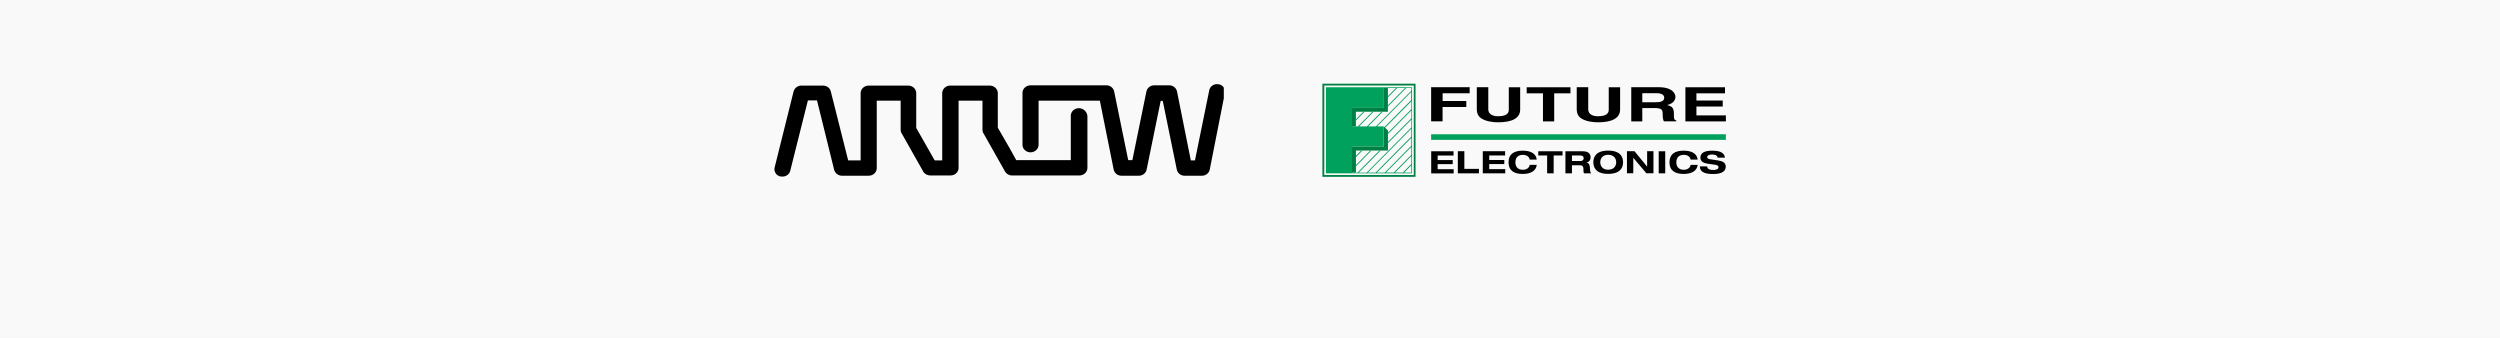
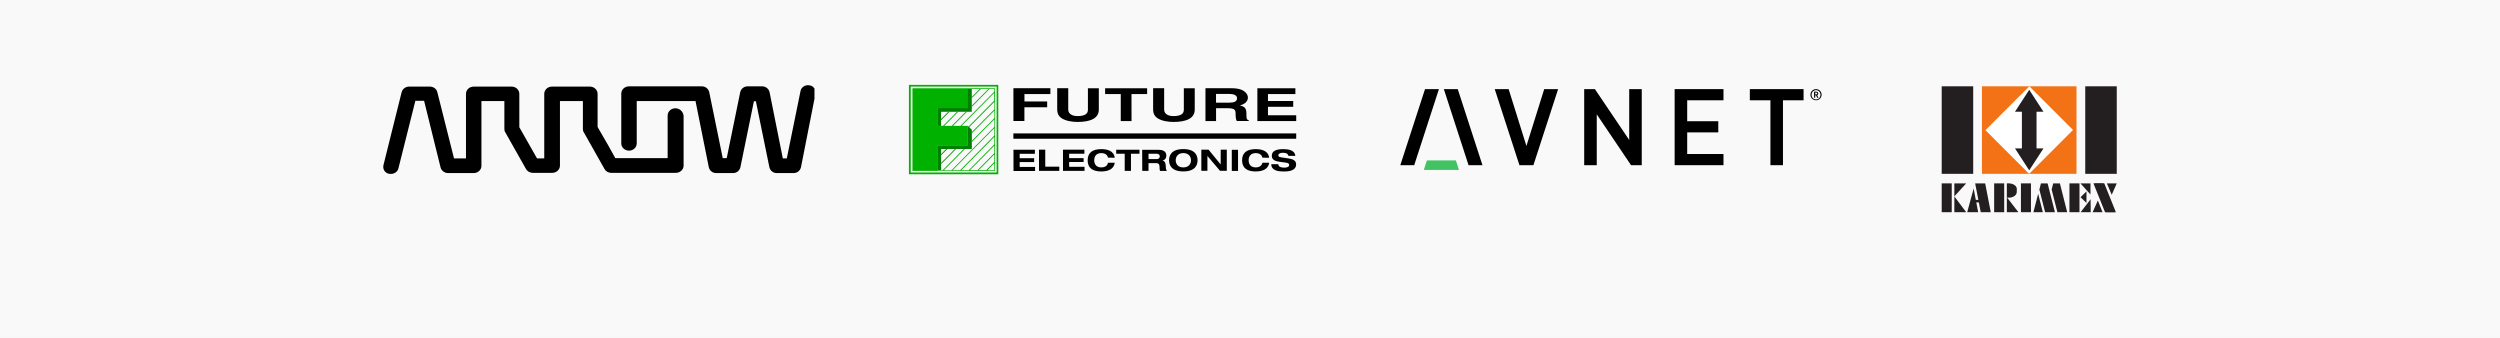
<svg xmlns="http://www.w3.org/2000/svg" width="259" height="35" viewBox="0 0 68.527 9.26" version="1.1" id="svg5">
  <defs id="defs2">
    <clipPath id="_clipPath_54YrGfEr6ejH1v37yrWMlYAZN0XkJKpK">
-       <rect width="174" height="35" id="rect22" />
+       <rect width="174" height="35" id="rect22" x="0" y="0" />
    </clipPath>
  </defs>
  <g id="layer1">
    <rect style="fill:#f9f9f9;stroke:none;stroke-width:0.887;stroke-linecap:round;stroke-linejoin:round;paint-order:stroke markers fill" id="rect31" width="68.527" height="9.26" x="-5.0862633e-07" y="-1.5894572e-07" ry="0" />
-     <g id="g34340" transform="matrix(1.240825,0,0,1.240825,-8.254529,-0.8600533)">
-       <g id="g4306" transform="matrix(0.01485561,0,0,0.01485561,35.47892,-1.280475)">
-         <rect x="187.7" y="332.5" class="st0" width="438.3" height="8.3" id="rect4054" />
-         <path d="M 187.8,357.8 H 221 v 6.3 h -23.6 v 6.8 h 22.4 v 6 h -22.4 v 7.5 h 23.8 v 6.3 h -33.4 z m 39.7,32.8 h 31.3 V 384 h -21.7 v -26.3 h -9.7 v 32.9 z m 37,0 h 33.4 v -6.3 h -23.8 v -7.5 h 22.4 v -6 H 274.1 V 364 h 23.6 v -6.3 h -33.2 z m 80.2,-20.4 c -1.4,-11.3 -12.4,-13.3 -20.9,-13.3 -12.9,0 -21,5.1 -21,17.3 0,12.2 8.1,17.3 21,17.3 11.3,0 19.8,-4 21,-13.5 h -10.5 c -0.9,5.2 -5.5,7.3 -10.2,7.3 -9.2,0 -11.1,-6.6 -11.1,-11.1 0,-4.5 1.9,-11.1 11.1,-11.1 5,0 9.3,2.3 10.2,7.1 z m 15.5,20.4 h 9.7 V 364 h 13.2 v -6.2 H 347 v 6.2 h 13.2 z m 27.2,0 h 9.7 v -12 h 12 c 3,0 5.1,1.2 5.1,5.7 0,3.4 0,4.8 0.9,6.3 h 10.6 c -1.7,-1.7 -1.8,-5.5 -1.8,-7.1 0,-3.2 -0.6,-8.2 -4.9,-8.8 v -0.1 c 4,-1.3 5.8,-3.9 5.8,-7.9 0,-3.4 -1.6,-8.9 -11.5,-8.9 h -25.9 z m 9.7,-26.6 h 12.3 c 2.3,0 5.1,0.8 5.1,4.1 0,3.1 -2.5,4.2 -4.6,4.2 h -12.8 z m 53.9,-7.2 c -19.1,0 -22.1,10.5 -22.1,17.3 0,6.8 3,17.3 22.1,17.3 19.1,0 22.1,-10.5 22.1,-17.3 0,-6.8 -3,-17.3 -22.1,-17.3 m 0,28.4 c -8.8,0 -11.8,-6 -11.8,-11.1 0,-5.1 3.1,-11.1 11.8,-11.1 8.8,0 11.9,6 11.9,11.1 0,5.2 -3.1,11.1 -11.9,11.1 m 57.9,-4.6 v 0 l -18.8,-22.9 h -11.2 v 32.8 h 9.4 v -22.9 h 0.1 l 19.4,22.9 h 10.5 v -32.8 h -9.4 z m 17.2,10 h 9.7 v -32.8 h -9.7 z M 584,370.2 c -1.4,-11.3 -12.4,-13.3 -20.9,-13.3 -13,0 -21,5.1 -21,17.3 0,12.2 8.1,17.3 21,17.3 11.3,0 19.8,-4 21,-13.5 h -10.5 c -1,5.2 -5.5,7.3 -10.2,7.3 -9.2,0 -11.1,-6.6 -11.1,-11.1 0,-4.5 1.9,-11.1 11.1,-11.1 5,0 9.3,2.3 10.2,7.1 z m 40.5,-2.9 c -0.6,-9.3 -11.5,-10.4 -18.8,-10.4 -11.1,0 -17.6,3 -17.6,10.3 0,6.7 6,8.4 12.1,9.3 l 8.8,1.2 c 3.8,0.5 6,1.2 6,3.8 0,2.8 -3.1,4.1 -7.6,4.1 -4.2,0 -9.1,-0.8 -9.2,-5.3 h -10.9 c 0.1,10.3 11.4,11.3 20,11.3 14,0 18.5,-4.9 18.5,-11 0,-6 -4.9,-8.2 -11.4,-9.2 l -12.1,-1.8 c -2.5,-0.4 -4.1,-1.3 -4.1,-3.1 0,-2.2 2.6,-3.9 6.6,-3.9 3.9,0 8.3,0.5 8.9,4.7 z M 204.8,292 H 240 v -9 H 204.8 V 271.5 H 245 v -9 h -57.3 v 50.8 h 17 V 292 Z M 320.3,262.6 H 303.2 V 296 c 0,6.2 -4.7,9.7 -16.2,9.7 -7.8,0 -14.3,-3.1 -14.3,-10.2 v -33 h -17.1 v 33.7 c 0.2,5.1 1.9,9.2 6.2,12.3 7.1,5 18.1,6.2 25.4,6.2 20.2,0 32.9,-5.7 32.9,-19.1 v -33 z m 50.4,9 h 24.2 v -9 h -65.1 v 9 H 354 v 41.8 h 16.7 z m 98.2,-9 H 451.8 V 296 c 0,6.2 -4.7,9.7 -16.2,9.7 -7.8,0 -14.3,-3.1 -14.3,-10.2 v -33 h -17.1 v 33.7 c 0.2,5.1 1.9,9.2 6.2,12.3 7.1,5 18.1,6.2 25.4,6.2 20.2,0 32.9,-5.7 32.9,-19.1 v -33 z m 16.4,50.8 h 16.4 V 293.5 H 519 c 12.4,0 13,2.7 13,9.6 0,5.2 0.7,7.9 1.8,10.2 h 18.5 V 312 c -3.6,-0.9 -3.6,-2.7 -3.6,-10.1 0,-9.5 -3.6,-11 -10.1,-12.9 7.9,-1.7 12.4,-6.5 12.4,-12.1 0,-4.4 -3.9,-14.4 -25.2,-14.4 H 485.3 Z M 501.7,285 v -13.6 h 20.9 c 9.8,0 11.7,4 11.7,6.6 0,5 -4.2,6.9 -12.9,6.9 h -19.7 z m 123,-22.4 h -58.9 v 50.8 H 626 v -9 h -43.8 v -13.1 h 39.1 v -9 h -39.1 v -10.7 h 42.5 z" id="path4056" />
-         <g id="g4259">
-           <path class="st2" d="M 161.9,257.3 H 28.8 26 v 2.7 133.1 2.7 h 2.7 133.1 2.7 V 393.1 260 257.3 Z m 0,135.8 H 28.8 V 260 h 133.1 z" id="path4060" />
-           <path class="st0" d="M 159.3,389.3 V 266.8 262.6 H 109.5 31.3 v 87.2 13.8 27 h 128 z m -1.1,0.2 h -10.7 l 10.7,-10.8 z m 0,-12.8 -12.6,12.7 H 134 L 158.2,365 Z m 0,-13.6 -26.1,26.3 h -11.6 l 37.7,-38 z m 0,-13.6 -39.6,40 H 107 l 51.2,-51.6 z m 0,-13.6 -53.1,53.6 H 93.5 l 64.7,-65.2 z m 0,-54.4 -39.9,40.3 0.8,0.8 0.2,0.2 39,-39.3 v 11.7 l -34.8,35 v 0.2 1.5 0.2 l 34.8,-35 v 11.7 l -34.8,35 v 0.4 1.5 l 34.8,-35 v 11.7 L 91.7,389.6 H 80 l 32.5,-32.8 H 111 110.6 L 78.1,389.6 H 75.9 70 v -3.6 -0.1 -1.5 -0.4 -11.7 -0.3 -1.6 -11.7 -1.9 0 -5.9 h 5.8 1.9 11.6 1.6 0.3 11.6 0.2 1.5 0.1 v 0 h 11.6 0.4 0.6 v -0.6 -0.4 0 -11.7 -0.2 -1.5 -0.2 -11.7 0 -0.4 -1.6 0 -1.8 h -9.8 L 158,269.7 v 11.8 z m -34.4,-17.8 h 11.6 l -12,12.1 v 1.9 l 13.9,-14 h 11.6 l -25.5,25.7 v 1.9 l 27.4,-27.7 h 7.4 v 4.2 l -52.6,53 H 94.1 l 21.7,-21.9 h -1.9 L 92.2,320.8 H 80.6 l 21.7,-21.9 h -1.9 L 78.7,320.8 H 70 v -2.9 -1.9 -11.7 0 -1.9 -9.2 h 9.1 v 0 H 81 92.6 v 0 h 1.9 11.6 v 0 h 1.9 9.4 v -9.5 -1.9 0 -11.7 -1.9 -3.7 -0.8 h 6 z" id="path4062" />
-           <path class="st0" d="m 88.8,299 -13,13.1 v -1.9 L 86.9,299 Z m -3.6,57.7 h -1.6 l -7.7,7.8 v 1.6 0.3 l 9.7,-9.7 z m 13.7,0 H 97.4 97.2 L 76,378.1 v 0.3 1.5 0.1 l 23,-23.3 z" id="path4064" />
-           <polygon class="st2" points="75.9,366.1 75.9,356.7 85.2,356.7 86.7,356.7 97.3,356.7 98.9,356.7 109.5,356.7 111,356.7 121.6,356.7 123.2,356.7 123.5,356.7 123.5,356.4 123.5,354.9 123.5,344.2 123.5,342.6 123.5,331.9 123.5,330.3 123.5,326.9 119.8,323.3 119.1,322.5 117.4,320.8 117.4,324.2 117.4,325.8 117.4,336.5 117.4,338 117.4,348.7 117.4,350.3 117.4,350.9 116.7,350.9 115.2,350.9 104.6,350.9 103.1,350.9 92.4,350.9 90.9,350.9 80.3,350.9 78.8,350.9 70,350.9 70,359.8 70,361.3 70,372 70,373.6 70,384.3 70,385.9 70,389.5 75.9,389.5 75.9,379.9 75.9,378.4 75.9,367.7 " id="polygon4066" />
-           <polygon class="st2" points="75.8,318.7 75.8,317.2 75.8,306.5 75.8,304.9 75.8,299 81.7,299 83.2,299 93.8,299 95.4,299 106,299 107.5,299 118.1,299 119.7,299 123.4,299 123.4,295.2 123.4,293.7 123.4,283 123.4,281.4 123.4,270.7 123.4,269.1 123.4,263.7 117.4,263.7 117.4,264.5 117.4,275.2 117.4,276.8 117.4,287.5 117.4,289 117.4,293.2 113.2,293.2 111.7,293.2 101.1,293.2 99.5,293.2 88.9,293.2 87.4,293.2 70,293.2 70,310.8 70,312.3 70,320.9 72.1,320.9 73.7,320.9 75.8,320.9 " id="polygon4068" />
-         </g>
-       </g>
-       <g style="isolation:isolate" id="g42" transform="matrix(0.05869731,0,0,0.05869731,23.64794,2.549076)">
+     <g id="g917" transform="translate(-7.897553)">
+       <g style="isolation:isolate" id="g42" transform="matrix(0.06989186,0,0,0.06989186,18.26891,2.332287)">
        <g clip-path="url(#_clipPath_54YrGfEr6ejH1v37yrWMlYAZN0XkJKpK)" id="g31">
          <path d="m 116.482,9.092 c -1.662,0 -3.031,1.271 -3.031,2.835 V 28.645 H 92.92 L 90.378,24.05 85.979,16.425 V 3.422 c 0,-1.564 -1.369,-2.835 -3.031,-2.835 h -14.86 c -1.662,0 -3.031,1.271 -3.031,2.835 V 28.743 H 62.222 L 55.281,16.522 v -13.1 c 0,-1.564 -1.369,-2.835 -3.031,-2.835 H 37.39 c -1.662,0 -3.031,1.271 -3.031,2.835 V 28.743 H 29.666 L 23.116,2.737 C 22.822,1.466 21.552,0.587 20.183,0.587 h -8.115 c -1.368,0 -2.542,0.879 -2.933,2.15 L 1.998,31.383 c -0.391,1.564 0.587,3.128 2.249,3.421 0.098,0 0.196,0 0.293,0 0.098,0 0.294,0 0.391,0 0.196,0 0.391,0 0.489,0 1.173,-0.195 2.151,-0.977 2.444,-2.15 L 14.512,6.159 h 3.422 l 6.453,26.104 c 0.293,1.271 1.564,2.248 2.933,2.248 h 10.07 c 1.662,0 3.03,-1.271 3.03,-2.835 V 6.257 h 8.995 v 10.95 c 0,0.489 0.097,0.977 0.391,1.368 l 8.114,14.372 c 0.489,0.88 1.564,1.466 2.64,1.466 h 7.626 c 1.662,0 3.03,-1.271 3.03,-2.835 V 6.257 h 8.995 v 10.95 c 0,0.489 0.098,0.977 0.391,1.368 l 8.114,14.372 c 0.391,0.684 1.076,1.173 1.858,1.369 0.293,0.097 0.489,0.097 0.782,0.097 h 25.321 c 1.662,0 3.031,-1.271 3.031,-2.835 V 12.025 c -0.196,-1.662 -1.564,-2.933 -3.226,-2.933 z" fill="#000000" id="path27" />
          <path d="m 169.079,0.098 c -1.662,-0.294 -3.226,0.684 -3.519,2.248 l -5.377,26.397 h -1.564 L 153.437,2.835 c -0.293,-1.369 -1.466,-2.346 -2.933,-2.346 h -5.67 c -1.467,0 -2.64,0.977 -2.933,2.346 l -5.28,25.81 h -1.564 l -5.279,-25.81 c -0.294,-1.369 -1.467,-2.346 -2.933,-2.346 h -2.444 -26.104 c -1.662,0 -3.03,1.271 -3.03,2.835 v 19.553 c 0,1.564 1.368,2.835 3.03,2.835 1.662,0 3.031,-1.271 3.031,-2.835 V 6.257 h 23.073 v 0.098 l 5.181,25.81 c 0.294,1.369 1.467,2.346 2.933,2.346 h 6.55 c 1.467,0 2.64,-0.977 2.933,-2.346 l 5.28,-25.81 h 0.782 l 5.279,25.81 c 0.294,1.369 1.467,2.346 2.933,2.346 h 6.55 c 1.467,0 2.64,-0.977 2.933,-2.346 l 5.28,-26.788 V 1.369 c -0.391,-0.685 -1.076,-1.173 -1.956,-1.271 z" fill="#000000" id="path29" />
        </g>
      </g>
+       <g style="clip-rule:evenodd;fill-rule:evenodd;stroke-linejoin:round;stroke-miterlimit:1.414" id="g101" transform="matrix(0.05346448,0,0,0.05346448,46.17409,2.355486)">
+         <g id="g84">
+           <path d="M 30.49,38.19 H 15.63 l -1.58,4.87 h 18.02 z" style="fill:#41c363;fill-rule:nonzero" id="path68" />
+           <path d="m 24.32,1.63 h 7.13 l 12.67,39 h -7.13 z" style="fill-rule:nonzero" id="path70" />
+           <path d="M 21.8,1.63 H 14.67 L 2,40.63 h 7.13 z" style="fill-rule:nonzero" id="path72" />
+           <path d="M 208.75,1.63 H 181.2 v 5.73 h 10.56 v 33.27 h 6.43 V 7.36 h 10.56 z" style="fill-rule:nonzero" id="path74" />
+           <path d="m 142.65,1.63 v 39 h 25.04 V 34.9 h -18.6 V 23.81 h 15.94 V 18.09 H 149.09 V 7.36 h 18.6 V 1.63 Z" style="fill-rule:nonzero" id="path76" />
+           <path d="M 75.78,1.63 66.66,30.78 57.55,1.64 57.54,1.63 h -7.13 l 12.67,39 h 7.16 l 12.67,-39 z" style="fill-rule:nonzero" id="path78" />
+           <path d="m 101.77,1.63 h -5.49 v 39 h 6.44 V 14.56 l 17.58,26.07 h 5.49 v -39 h -6.43 V 27.7 Z" style="fill-rule:nonzero" id="path80" />
+           <path d="m 215.14,7.35 c -1.58,0 -2.86,-1.28 -2.86,-2.86 0,-1.58 1.28,-2.86 2.86,-2.86 1.58,0 2.86,1.28 2.86,2.86 0,0.759 -0.301,1.486 -0.838,2.022 -0.536,0.537 -1.263,0.838 -2.022,0.838 z m 0,-5.19 c -0.614,0 -1.203,0.247 -1.634,0.685 -0.43,0.438 -0.667,1.031 -0.656,1.645 -0.056,0.852 0.366,1.665 1.097,2.109 0.73,0.443 1.646,0.443 2.376,0 0.731,-0.444 1.153,-1.257 1.097,-2.109 0.013,-0.613 -0.221,-1.206 -0.65,-1.645 -0.429,-0.438 -1.017,-0.685 -1.63,-0.685 z m 0.6,3.87 -0.63,-1.22 h -0.4 V 6 h -0.57 V 2.94 h 1.16 c 0.533,-10e-4 0.973,0.417 1,0.95 0.008,0.385 -0.242,0.728 -0.61,0.84 l 0.69,1.3 z m -0.51,-2.61 h -0.52 v 0.93 h 0.52 c 0.182,0.027 0.364,-0.055 0.463,-0.21 0.1,-0.155 0.1,-0.355 0,-0.51 -0.099,-0.155 -0.281,-0.237 -0.463,-0.21 z" style="fill-rule:nonzero" id="path82" />
+         </g>
+       </g>
+       <g id="g11636" transform="matrix(1.190716,0,0,1.190716,4.524636,-0.7013793)">
+         <rect x="26.161" y="3.66" class="st0" width="6.511" height="0.123" id="rect4054" style="stroke-width:0.015" />
+         <path d="m 26.163,4.036 h 0.493 v 0.094 H 26.306 v 0.101 h 0.333 v 0.089 H 26.306 v 0.111 h 0.354 v 0.094 h -0.496 z m 0.59,0.487 h 0.465 V 4.425 H 26.895 V 4.034 h -0.144 v 0.489 z m 0.55,0 h 0.496 v -0.094 H 27.445 V 4.318 h 0.333 V 4.229 H 27.445 V 4.128 h 0.351 v -0.094 h -0.493 z m 1.191,-0.303 C 28.473,4.052 28.31,4.022 28.183,4.022 c -0.192,0 -0.312,0.076 -0.312,0.257 0,0.181 0.12,0.257 0.312,0.257 0.168,0 0.294,-0.059 0.312,-0.201 h -0.156 c -0.013,0.077 -0.082,0.108 -0.152,0.108 -0.137,0 -0.165,-0.098 -0.165,-0.165 0,-0.067 0.028,-0.165 0.165,-0.165 0.074,0 0.138,0.034 0.152,0.105 z m 0.23,0.303 h 0.144 V 4.128 h 0.196 V 4.036 H 28.528 v 0.092 h 0.196 z m 0.404,0 h 0.144 V 4.345 h 0.178 c 0.045,0 0.076,0.018 0.076,0.085 0,0.051 0,0.071 0.013,0.094 h 0.157 c -0.025,-0.025 -0.027,-0.082 -0.027,-0.105 0,-0.048 -0.009,-0.122 -0.073,-0.131 v -0.001 c 0.059,-0.019 0.086,-0.058 0.086,-0.117 0,-0.051 -0.024,-0.132 -0.171,-0.132 h -0.385 z m 0.144,-0.395 h 0.183 c 0.034,0 0.076,0.012 0.076,0.061 0,0.046 -0.037,0.062 -0.068,0.062 h -0.19 z m 0.801,-0.107 c -0.284,0 -0.328,0.156 -0.328,0.257 0,0.101 0.045,0.257 0.328,0.257 0.284,0 0.328,-0.156 0.328,-0.257 0,-0.101 -0.045,-0.257 -0.328,-0.257 m 0,0.422 c -0.131,0 -0.175,-0.089 -0.175,-0.165 0,-0.076 0.046,-0.165 0.175,-0.165 0.131,0 0.177,0.089 0.177,0.165 0,0.077 -0.046,0.165 -0.177,0.165 m 0.86,-0.068 v 0 L 30.654,4.034 h -0.166 v 0.487 h 0.14 V 4.181 h 0.002 l 0.288,0.34 h 0.156 v -0.487 h -0.14 z m 0.256,0.149 h 0.144 v -0.487 h -0.144 z m 0.86,-0.303 C 32.028,4.052 31.865,4.022 31.738,4.022 c -0.193,0 -0.312,0.076 -0.312,0.257 0,0.181 0.12,0.257 0.312,0.257 0.168,0 0.294,-0.059 0.312,-0.201 h -0.156 c -0.015,0.077 -0.082,0.108 -0.152,0.108 -0.137,0 -0.165,-0.098 -0.165,-0.165 0,-0.067 0.028,-0.165 0.165,-0.165 0.074,0 0.138,0.034 0.152,0.105 z m 0.602,-0.043 C 32.641,4.039 32.48,4.022 32.371,4.022 c -0.165,0 -0.261,0.045 -0.261,0.153 0,0.1 0.089,0.125 0.18,0.138 l 0.131,0.018 c 0.056,0.007 0.089,0.018 0.089,0.056 0,0.042 -0.046,0.061 -0.113,0.061 -0.062,0 -0.135,-0.012 -0.137,-0.079 h -0.162 c 0.002,0.153 0.169,0.168 0.297,0.168 0.208,0 0.275,-0.073 0.275,-0.163 0,-0.089 -0.073,-0.122 -0.169,-0.137 l -0.18,-0.027 c -0.037,-0.006 -0.061,-0.019 -0.061,-0.046 0,-0.033 0.039,-0.058 0.098,-0.058 0.058,0 0.123,0.007 0.132,0.07 z M 26.416,3.058 h 0.523 V 2.924 H 26.416 V 2.754 h 0.597 V 2.62 h -0.851 v 0.755 h 0.253 V 3.058 Z M 28.131,2.621 h -0.254 v 0.496 c 0,0.092 -0.07,0.144 -0.241,0.144 -0.116,0 -0.212,-0.046 -0.212,-0.152 V 2.62 h -0.254 v 0.501 c 0.003,0.076 0.028,0.137 0.092,0.183 0.105,0.074 0.269,0.092 0.377,0.092 0.3,0 0.489,-0.085 0.489,-0.284 V 2.621 Z m 0.749,0.134 h 0.36 V 2.621 h -0.967 v 0.134 h 0.36 V 3.376 h 0.248 z M 30.339,2.621 h -0.254 v 0.496 c 0,0.092 -0.07,0.144 -0.241,0.144 -0.116,0 -0.212,-0.046 -0.212,-0.152 V 2.62 h -0.254 v 0.501 c 0.003,0.076 0.028,0.137 0.092,0.183 0.105,0.074 0.269,0.092 0.377,0.092 0.3,0 0.489,-0.085 0.489,-0.284 V 2.621 Z m 0.244,0.755 h 0.244 V 3.08 h 0.257 c 0.184,0 0.193,0.04 0.193,0.143 0,0.077 0.01,0.117 0.027,0.152 h 0.275 v -0.019 c -0.053,-0.013 -0.053,-0.04 -0.053,-0.15 0,-0.141 -0.053,-0.163 -0.15,-0.192 0.117,-0.025 0.184,-0.097 0.184,-0.18 0,-0.065 -0.058,-0.214 -0.374,-0.214 H 30.583 Z M 30.826,2.954 V 2.752 h 0.31 c 0.146,0 0.174,0.059 0.174,0.098 0,0.074 -0.062,0.103 -0.192,0.103 h -0.293 z m 1.827,-0.333 h -0.875 v 0.755 h 0.894 V 3.242 H 32.022 V 3.048 h 0.581 V 2.914 h -0.581 v -0.159 h 0.631 z" id="path4056" style="stroke-width:0.015" />
+         <g id="g11603">
+           <path id="path4062" style="fill:#00b100;fill-opacity:1;stroke-width:0.056" class="st0" d="m 89.789,9.609 v 0.152 7.473 0.152 h 0.15 7.473 0.152 V 17.234 9.762 9.609 h -0.146 -7.473 z m 0.156,0.152 h 7.473 v 7.473 h -7.473 z m 0.15,0.146 v 4.895 0.775 1.516 h 7.188 V 17.021 10.143 9.908 h -2.797 z m 6.711,0.055 h 0.414 v 0.236 l -2.953,2.977 h -0.645 l 1.219,-1.23 h -0.107 l -1.219,1.23 h -0.65 l 1.219,-1.23 h -0.107 l -1.219,1.23 H 92.27 V 13.012 12.906 12.248 12.143 11.625 h 0.512 0.105 0.652 0.105 0.652 0.105 0.529 V 11.092 10.986 10.328 10.223 10.014 9.969 h 0.336 0.023 0.65 l -0.674,0.68 v 0.107 L 96.049,9.969 h 0.65 l -1.432,1.443 v 0.107 z m 0.404,0.344 v 0.662 h 0.01 l -2.24,2.264 0.045,0.045 0.012,0.01 2.189,-2.205 v 0.656 l -1.953,1.965 v 0.012 0.084 0.012 l 1.953,-1.967 v 0.658 l -1.953,1.965 v 0.021 0.086 l 1.953,-1.967 v 0.658 l -3.738,3.773 h -0.658 l 1.826,-1.842 h -0.084 -0.023 l -1.824,1.842 h -0.123 -0.332 v -0.203 -0.006 -0.084 -0.021 -0.658 -0.016 -0.09 -0.658 -0.105 -0.332 h 0.326 0.105 0.652 0.09 0.018 0.65 0.012 0.084 0.006 0.65 0.023 0.033 v -0.033 -0.023 -0.656 -0.012 -0.084 -0.012 -0.656 -0.021 -0.09 -0.102 h -0.551 z m 0.01,3.064 v 0.652 l -2.98,3.01 h -0.65 z m 0,0.764 v 0.652 l -2.223,2.246 h -0.65 z m 0,0.758 v 0.658 l -1.465,1.477 h -0.65 z m 0,0.764 v 0.658 l -0.707,0.713 h -0.65 z m 0,0.77 v 0.607 h -0.6 z" transform="scale(0.2645833)" />
+           <path class="st0" d="m 24.689,3.162 -0.193,0.195 v -0.028 l 0.165,-0.166 z m -0.053,0.857 h -0.024 l -0.114,0.116 v 0.024 0.004 l 0.144,-0.144 z m 0.204,0 h -0.022 -0.003 l -0.315,0.318 v 0.004 0.022 0.001 l 0.342,-0.346 z" id="path4064" style="fill:#008000;fill-opacity:1;stroke-width:0.015" />
+           <polygon class="st2" points="70,350.9 70,359.8 70,361.3 70,372 70,373.6 70,384.3 70,385.9 70,389.5 75.9,389.5 75.9,379.9 75.9,378.4 75.9,367.7 75.9,366.1 75.9,356.7 85.2,356.7 86.7,356.7 97.3,356.7 98.9,356.7 109.5,356.7 111,356.7 121.6,356.7 123.2,356.7 123.5,356.7 123.5,356.4 123.5,354.9 123.5,344.2 123.5,342.6 123.5,331.9 123.5,330.3 123.5,326.9 119.8,323.3 119.1,322.5 117.4,320.8 117.4,324.2 117.4,325.8 117.4,336.5 117.4,338 117.4,348.7 117.4,350.3 117.4,350.9 116.7,350.9 115.2,350.9 104.6,350.9 103.1,350.9 92.4,350.9 90.9,350.9 80.3,350.9 78.8,350.9 " id="polygon4066" style="fill:#008000;fill-opacity:1" transform="matrix(0.01485561,0,0,0.01485561,23.3702,-1.279711)" />
+           <polygon class="st2" points="70,312.3 70,320.9 72.1,320.9 73.7,320.9 75.8,320.9 75.8,318.7 75.8,317.2 75.8,306.5 75.8,304.9 75.8,299 81.7,299 83.2,299 93.8,299 95.4,299 106,299 107.5,299 118.1,299 119.7,299 123.4,299 123.4,295.2 123.4,293.7 123.4,283 123.4,281.4 123.4,270.7 123.4,269.1 123.4,263.7 117.4,263.7 117.4,264.5 117.4,275.2 117.4,276.8 117.4,287.5 117.4,289 117.4,293.2 113.2,293.2 111.7,293.2 101.1,293.2 99.5,293.2 88.9,293.2 87.4,293.2 70,293.2 70,310.8 " id="polygon4068" style="fill:#008000;fill-opacity:1" transform="matrix(0.01485561,0,0,0.01485561,23.3702,-1.279711)" />
+         </g>
+       </g>
+       <g id="g33355" transform="matrix(1.190716,0,0,1.190716,-9.319593,-0.7029406)">
+         <g id="g29651" transform="matrix(0.02843483,0,0,-0.02843483,53.47557,15.67484)">
+           <g id="g29642">
+             <path d="m 270.549,389.837 -35.201,35.201 -0.073,0.073 0.075,0.075 35.368,35.368 0.075,0.075 0.073,-0.073 35.201,-35.201 0.073,-0.073 -0.075,-0.075 -35.368,-35.368 -0.075,-0.075" style="fill:#ffffff;fill-opacity:1;fill-rule:nonzero;stroke:none" id="path832" />
+             <path d="m 199.843,460.63 h 25.512 v -70.866 h -25.512" style="fill:#231f20;fill-opacity:1;fill-rule:evenodd;stroke:none" id="path834" />
+             <path d="m 316.063,460.63 h 25.512 V 389.764 H 316.063" style="fill:#231f20;fill-opacity:1;fill-rule:evenodd;stroke:none" id="path836" />
+             <path d="m 232.441,460.63 h 76.535 v -70.866 h -76.535" style="fill:#f47216;fill-opacity:1;fill-rule:evenodd;stroke:none" id="path838" />
+             <path d="m 235.275,425.114 35.351,-35.351 35.515,35.515 -35.351,35.351" style="fill:#ffffff;fill-opacity:1;fill-rule:nonzero;stroke:none" id="path840" />
+             <path d="m 270.709,457.795 -11.557,-17.78 h 5.63 V 410.379 h -5.63 l 11.557,-17.78 11.557,17.78 h -5.63 v 29.636 h 5.63" style="fill:#231f20;fill-opacity:1;fill-rule:nonzero;stroke:none" id="path842" />
+           </g>
+         </g>
+         <g id="g32951" transform="matrix(1.48112,0,0,1.48112,-28.46212,-1.326149)">
+           <g id="g29959" transform="matrix(0.00847216,0,0,-0.00847216,58.23954,7.232769)" style="fill:#231f20;fill-opacity:1">
+             <rect style="fill:#231f20;fill-opacity:1;stroke:none;stroke-width:2.835;stroke-linecap:round;stroke-linejoin:round;paint-order:stroke markers fill" id="rect1190" width="18.402" height="52.891" x="108.416" y="-364.593" transform="scale(1,-1)" />
+             <rect style="fill:#231f20;fill-opacity:1;stroke:none;stroke-width:2.835;stroke-linecap:round;stroke-linejoin:round;paint-order:stroke markers fill" id="rect1294" width="18.402" height="52.891" x="204.673" y="-364.593" transform="scale(1,-1)" />
+             <rect style="fill:#231f20;fill-opacity:1;stroke:none;stroke-width:2.835;stroke-linecap:round;stroke-linejoin:round;paint-order:stroke markers fill" id="rect1296" width="18.402" height="52.891" x="253.788" y="-364.593" transform="scale(1,-1)" />
+             <rect style="fill:#231f20;fill-opacity:1;stroke:none;stroke-width:2.835;stroke-linecap:round;stroke-linejoin:round;paint-order:stroke markers fill" id="rect1298" width="18.402" height="52.891" x="342.801" y="-364.593" transform="scale(1,-1)" />
+             <rect style="fill:#231f20;fill-opacity:1;stroke:none;stroke-width:2.943;stroke-linecap:round;stroke-linejoin:round;paint-order:stroke markers fill" id="rect1300" width="18.402" height="57.012" x="533.496" y="-392.998" transform="matrix(1,0,0.3732705,-0.9277225,0,0)" />
+             <rect style="fill:#231f20;fill-opacity:1;stroke:none;stroke-width:2.943;stroke-linecap:round;stroke-linejoin:round;paint-order:stroke markers fill" id="rect1302" width="18.402" height="57.012" x="534.996" y="-392.998" transform="matrix(1,0,0.3732705,-0.9277225,0,0)" />
+             <rect style="fill:#231f20;fill-opacity:1;stroke:none;stroke-width:2.861;stroke-linecap:round;stroke-linejoin:round;paint-order:stroke markers fill" id="rect1304" width="18.402" height="53.876" x="240.498" y="-371.384" transform="matrix(1,0,0.1903587,-0.9817146,0,0)" />
+             <path id="rect1306" style="opacity:1;fill:#231f20;fill-opacity:1;stroke:none;stroke-width:3.737;stroke-linecap:round;stroke-linejoin:round;paint-order:stroke markers fill" d="m 387.363,636.543 -3.893,14.945 14.072,55.576 h 23.98 l -17.854,-70.521 z" transform="matrix(0.75,0,0,-0.75,0,842)" />
+             <path id="path1529" style="opacity:1;fill:#231f20;fill-opacity:1;stroke:none;stroke-width:2.802;stroke-linecap:round;stroke-linejoin:round;paint-order:stroke markers fill" d="m 313.022,364.593 -2.919,-11.209 10.554,-41.682 h 17.985 l -13.39,52.891 z" />
+             <path style="fill:#231f20;fill-opacity:1;stroke:none;stroke-width:0.75px;stroke-linecap:butt;stroke-linejoin:miter;stroke-opacity:1" d="m 285.364,345.514 -8.702,-33.812 h 17.314 z" id="path1564" />
+             <path style="fill:#231f20;fill-opacity:1;stroke:none;stroke-width:0.75px;stroke-linecap:butt;stroke-linejoin:miter;stroke-opacity:1" d="m 166.995,355.123 -11.739,-43.421 h 20.079 z" id="path19312" />
+             <path style="fill:#231f20;fill-opacity:1;stroke:none;stroke-width:0.75px;stroke-linecap:butt;stroke-linejoin:miter;stroke-opacity:1" d="m 227.935,364.593 v -52.891 h 21.217 l -20.768,26.867 c 10.033,-1.352 17.519,3.753 17.803,10.1 0.094,2.106 0.121,3.847 0.054,5.821 -0.203,5.995 -7.23,10.849 -18.305,10.104 z" id="path19404" />
+             <path style="fill:#231f20;fill-opacity:1;stroke:none;stroke-width:0.75px;stroke-linecap:butt;stroke-linejoin:miter;stroke-opacity:1" d="m 131.623,364.593 v -23.883 l 21.756,23.883 z" id="path20403" />
+             <path style="fill:#231f20;fill-opacity:1;stroke:none;stroke-width:0.827px;stroke-linecap:butt;stroke-linejoin:miter;stroke-opacity:1" d="m 131.623,311.702 v 29.008 l 21.756,-29.008 z" id="path20495" />
+             <rect style="opacity:1;fill:#231f20;fill-opacity:1;stroke:none;stroke-width:2.835;stroke-linecap:round;stroke-linejoin:round;paint-order:stroke markers fill" id="rect20599" width="13.869" height="4.714" x="166.795" y="-334.319" transform="scale(1,-1)" />
+             <path style="fill:#231f20;fill-opacity:1;stroke:none;stroke-width:0.75px;stroke-linecap:butt;stroke-linejoin:miter;stroke-opacity:1" d="m 394.868,333.231 -9.518,-21.529 h 18.13 z" id="path20778" />
+             <path style="fill:#231f20;fill-opacity:1;stroke:none;stroke-width:0.75px;stroke-linecap:butt;stroke-linejoin:miter;stroke-opacity:1" d="m 420.34,343.653 -8.884,20.94 h 18.13 z" id="path21008" />
+             <path style="fill:#231f20;fill-opacity:1;stroke:none;stroke-width:0.75px;stroke-linecap:butt;stroke-linejoin:miter;stroke-opacity:1" d="M 381.61,335.411 363.31,311.702 h 18.514 z" id="path21305" />
+             <path style="fill:#231f20;fill-opacity:1;stroke:none;stroke-width:0.75px;stroke-linecap:butt;stroke-linejoin:miter;stroke-opacity:1" d="m 381.353,344.218 -18.428,20.375 h 18.514 z" id="path21676" />
+             <path style="fill:#231f20;fill-opacity:1;stroke:none;stroke-width:0.75px;stroke-linecap:butt;stroke-linejoin:miter;stroke-opacity:1" d="m 363.119,339.21 10.897,10.64 v -21.153 z" id="path21768" />
+           </g>
+         </g>
+       </g>
    </g>
  </g>
-   <style type="text/css" id="style126">
- 	.st0{fill:#00A05D;}
- 	.st1{fill:#FFFFFF;}
- 	.st2{fill:#007F43;}
- </style>
-   <style type="text/css" id="style4052">
- 	.st0{fill:#00A05D;}
- 	.st1{fill:#FFFFFF;}
- 	.st2{fill:#007F43;}
- </style>
</svg>
